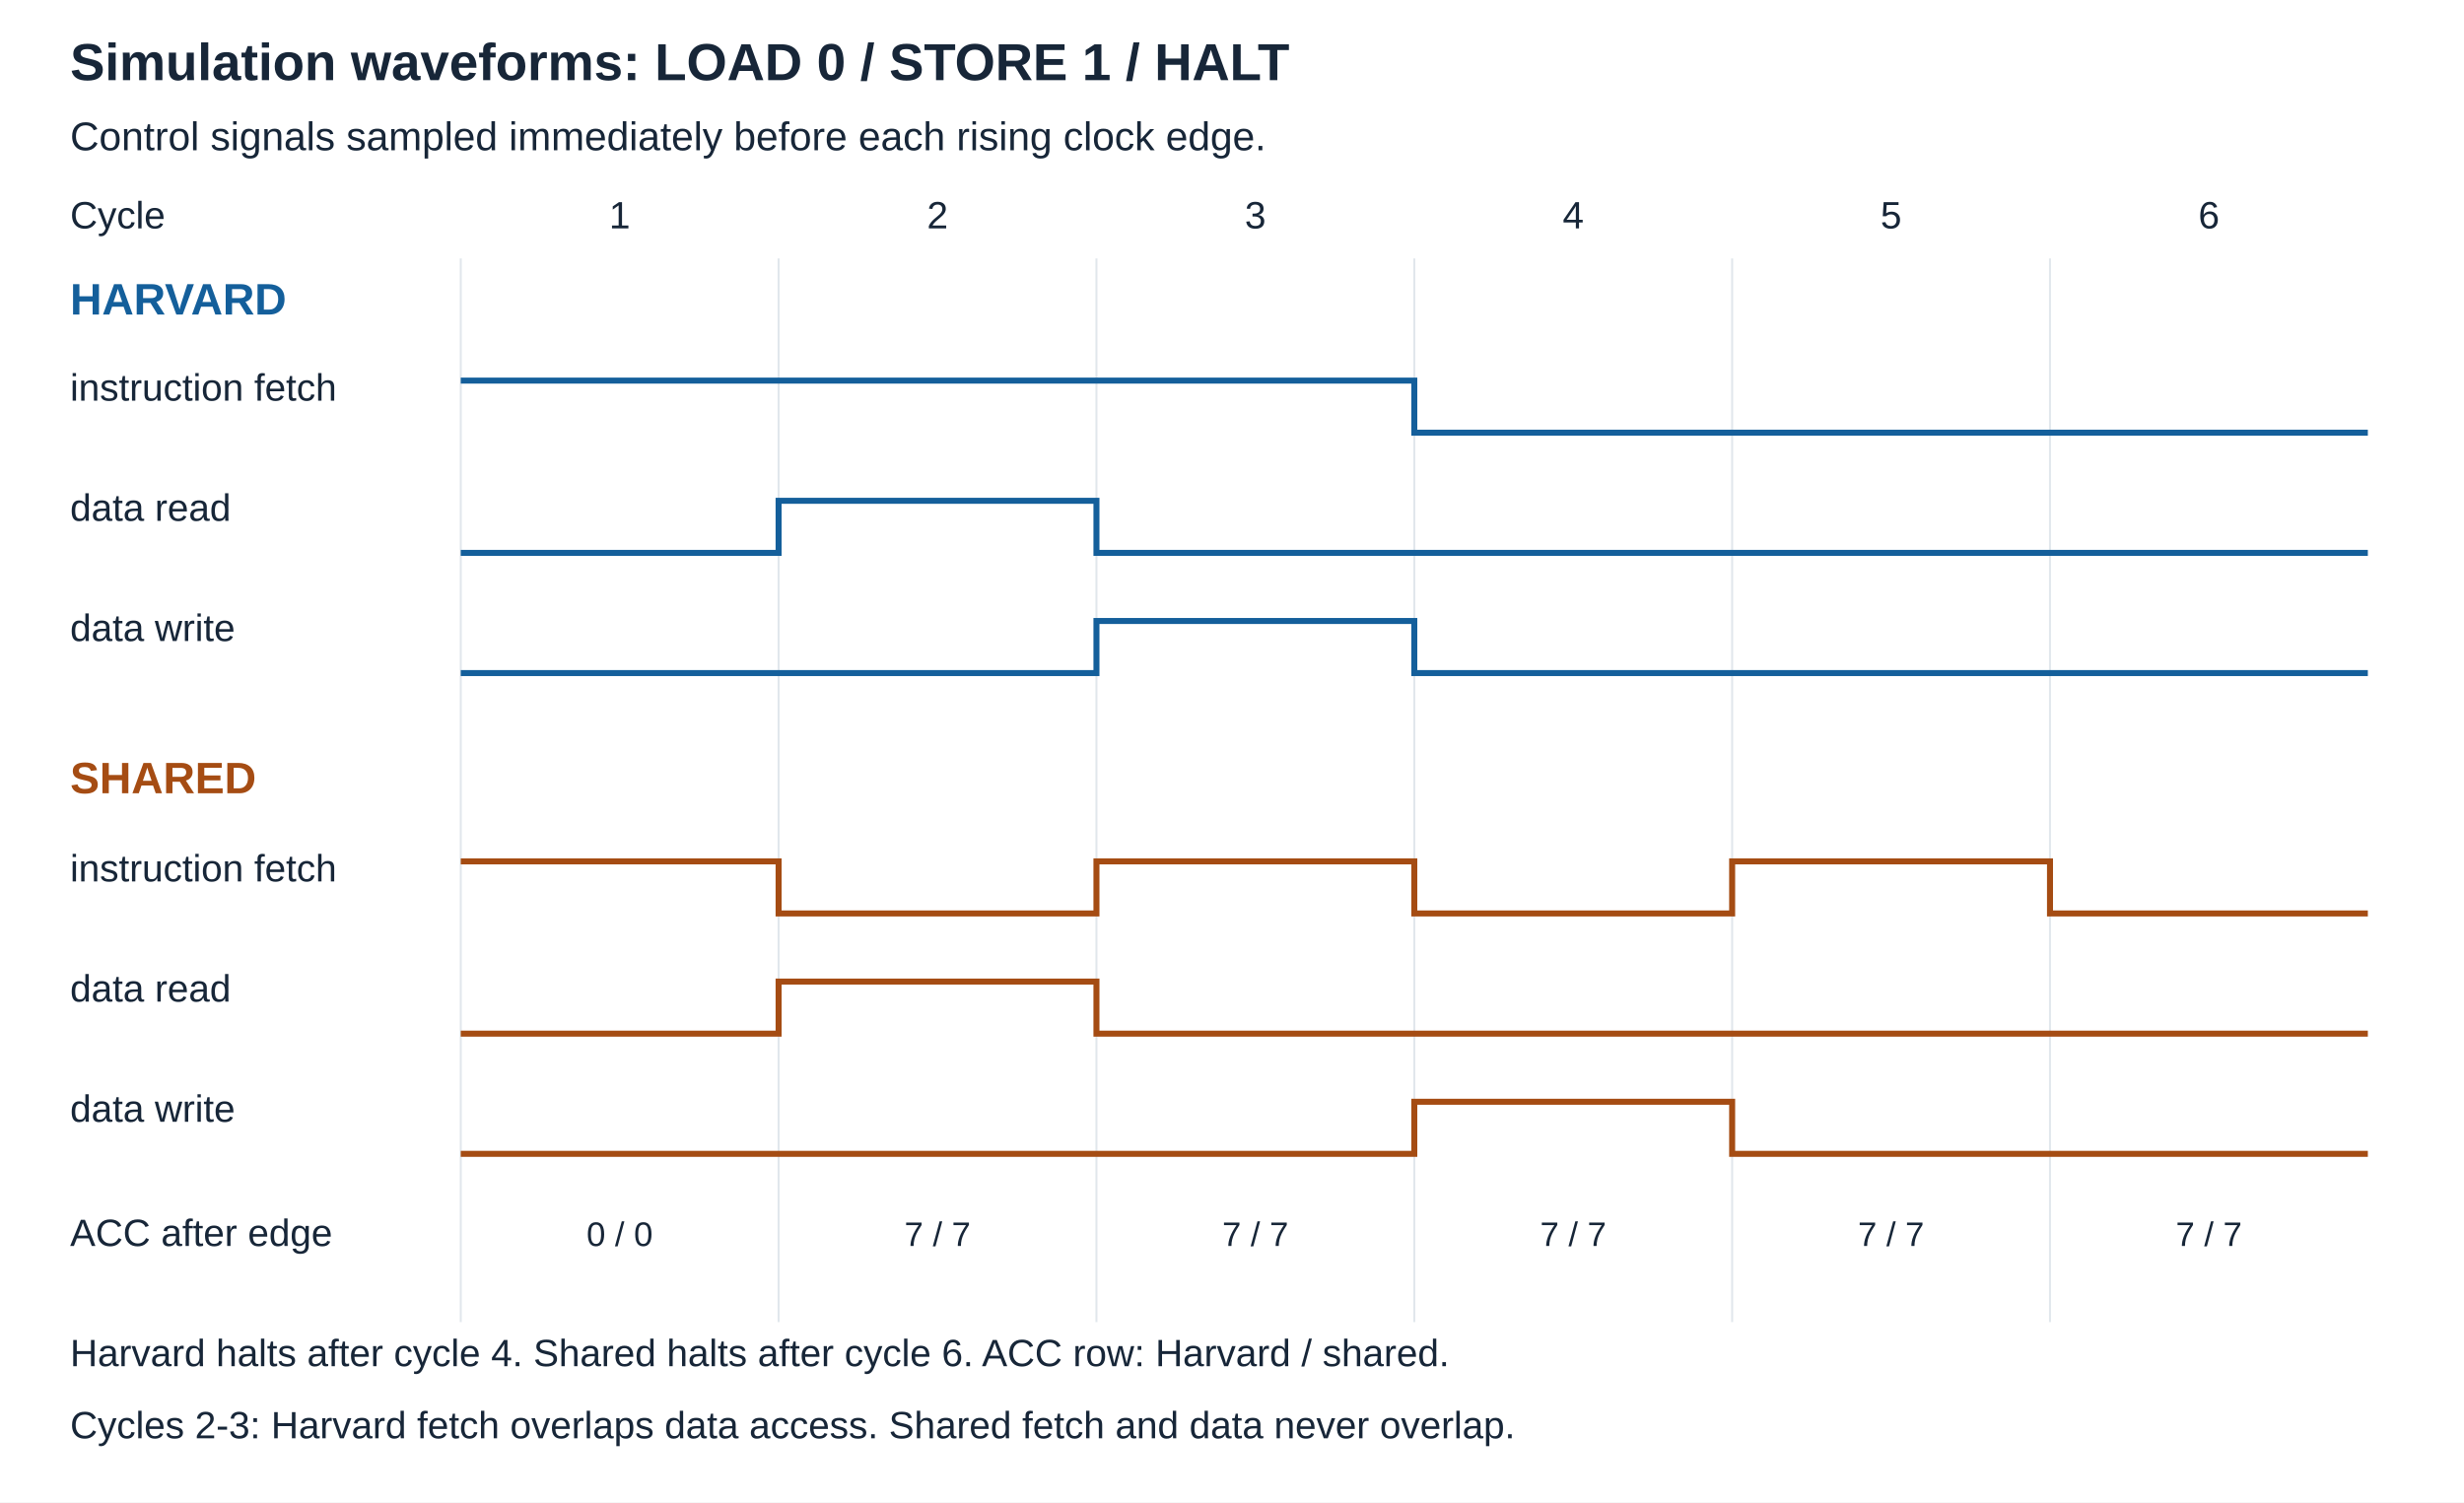
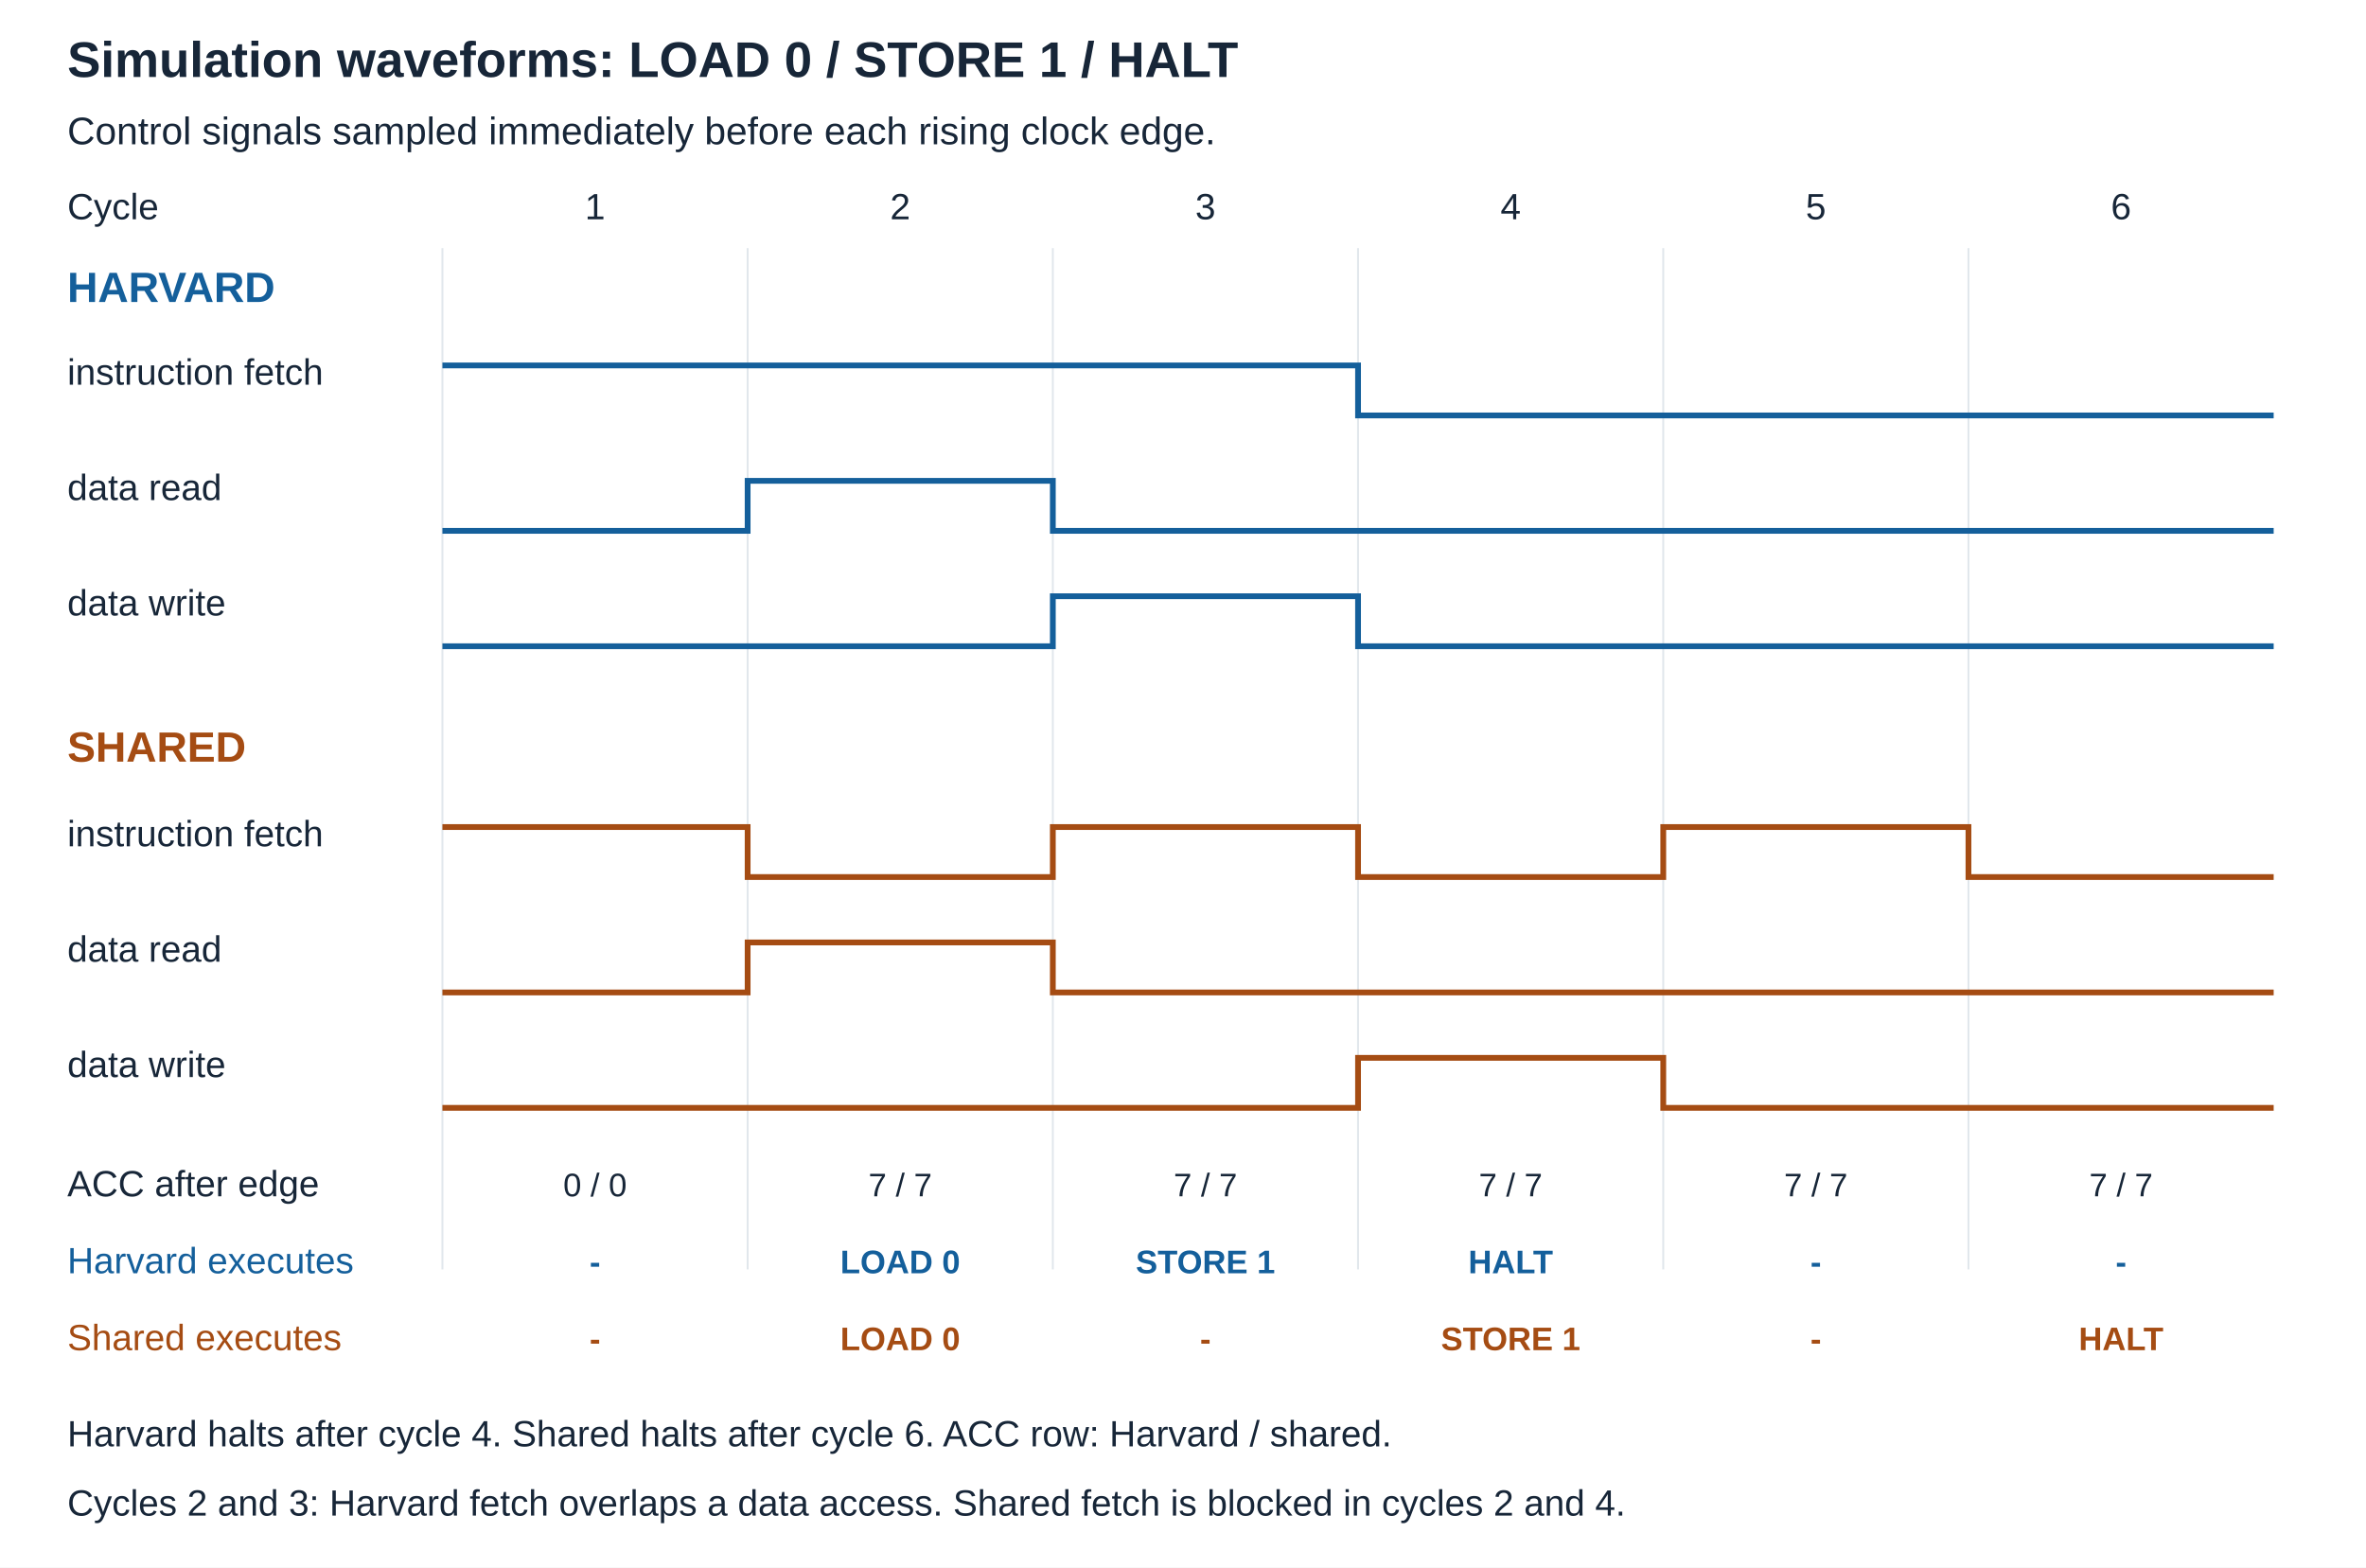
- <svg xmlns="http://www.w3.org/2000/svg" width="1230" height="750" viewBox="0 0 1230 750">
+ <svg xmlns="http://www.w3.org/2000/svg" width="1230" height="815" viewBox="0 0 1230 815">
  <rect width="100%" height="100%" fill="white" />
  <defs>
    <marker id="arrow" markerWidth="9" markerHeight="9" refX="8" refY="4" orient="auto-start-reverse">
      <path d="M0,0 L8,4 L0,8" fill="#172638" />
    </marker>
  </defs>
  <text x="35" y="40" font-family="Arial, Helvetica, sans-serif" font-size="26" fill="#172638" text-anchor="start" font-weight="bold">Simulation waveforms: LOAD 0 / STORE 1 / HALT</text>
  <text x="35" y="75" font-family="Arial, Helvetica, sans-serif" font-size="20" fill="#172638" text-anchor="start" font-weight="normal">Control signals sampled immediately before each rising clock edge.</text>
  <text x="35" y="114" font-family="Arial, Helvetica, sans-serif" font-size="19" fill="#172638" text-anchor="start" font-weight="normal">Cycle</text>
  <path d="M 230.0,129 L 230.0,660" fill="none" stroke="#e1e7ec" stroke-width="1" />
  <text x="309.333" y="114" font-family="Arial, Helvetica, sans-serif" font-size="19" fill="#172638" text-anchor="middle" font-weight="normal">1</text>
  <path d="M 388.667,129 L 388.667,660" fill="none" stroke="#e1e7ec" stroke-width="1" />
  <text x="468" y="114" font-family="Arial, Helvetica, sans-serif" font-size="19" fill="#172638" text-anchor="middle" font-weight="normal">2</text>
  <path d="M 547.333,129 L 547.333,660" fill="none" stroke="#e1e7ec" stroke-width="1" />
  <text x="626.667" y="114" font-family="Arial, Helvetica, sans-serif" font-size="19" fill="#172638" text-anchor="middle" font-weight="normal">3</text>
  <path d="M 706.0,129 L 706.0,660" fill="none" stroke="#e1e7ec" stroke-width="1" />
  <text x="785.333" y="114" font-family="Arial, Helvetica, sans-serif" font-size="19" fill="#172638" text-anchor="middle" font-weight="normal">4</text>
  <path d="M 864.667,129 L 864.667,660" fill="none" stroke="#e1e7ec" stroke-width="1" />
  <text x="944.0" y="114" font-family="Arial, Helvetica, sans-serif" font-size="19" fill="#172638" text-anchor="middle" font-weight="normal">5</text>
  <path d="M 1023.333,129 L 1023.333,660" fill="none" stroke="#e1e7ec" stroke-width="1" />
  <text x="1102.667" y="114" font-family="Arial, Helvetica, sans-serif" font-size="19" fill="#172638" text-anchor="middle" font-weight="normal">6</text>
  <text x="35" y="157" font-family="Arial, Helvetica, sans-serif" font-size="22" fill="#145f9b" text-anchor="start" font-weight="bold">HARVARD</text>
  <text x="35" y="200" font-family="Arial, Helvetica, sans-serif" font-size="19" fill="#172638" text-anchor="start" font-weight="normal">instruction fetch</text>
  <path d="M 230,190 L 388.667,190 L 388.667,190 L 547.333,190 L 547.333,190 L 706.0,190 L 706.0,216 L 864.667,216 L 864.667,216 L 1023.333,216 L 1023.333,216 L 1182.0,216" fill="none" stroke="#145f9b" stroke-width="3" />
  <text x="35" y="260" font-family="Arial, Helvetica, sans-serif" font-size="19" fill="#172638" text-anchor="start" font-weight="normal">data read</text>
  <path d="M 230,276 L 388.667,276 L 388.667,250 L 547.333,250 L 547.333,276 L 706.0,276 L 706.0,276 L 864.667,276 L 864.667,276 L 1023.333,276 L 1023.333,276 L 1182.0,276" fill="none" stroke="#145f9b" stroke-width="3" />
  <text x="35" y="320" font-family="Arial, Helvetica, sans-serif" font-size="19" fill="#172638" text-anchor="start" font-weight="normal">data write</text>
  <path d="M 230,336 L 388.667,336 L 388.667,336 L 547.333,336 L 547.333,310 L 706.0,310 L 706.0,336 L 864.667,336 L 864.667,336 L 1023.333,336 L 1023.333,336 L 1182.0,336" fill="none" stroke="#145f9b" stroke-width="3" />
  <text x="35" y="440" font-family="Arial, Helvetica, sans-serif" font-size="19" fill="#172638" text-anchor="start" font-weight="normal">instruction fetch</text>
  <path d="M 230,430 L 388.667,430 L 388.667,456 L 547.333,456 L 547.333,430 L 706.0,430 L 706.0,456 L 864.667,456 L 864.667,430 L 1023.333,430 L 1023.333,456 L 1182.0,456" fill="none" stroke="#a54c13" stroke-width="3" />
  <text x="35" y="500" font-family="Arial, Helvetica, sans-serif" font-size="19" fill="#172638" text-anchor="start" font-weight="normal">data read</text>
  <path d="M 230,516 L 388.667,516 L 388.667,490 L 547.333,490 L 547.333,516 L 706.0,516 L 706.0,516 L 864.667,516 L 864.667,516 L 1023.333,516 L 1023.333,516 L 1182.0,516" fill="none" stroke="#a54c13" stroke-width="3" />
  <text x="35" y="560" font-family="Arial, Helvetica, sans-serif" font-size="19" fill="#172638" text-anchor="start" font-weight="normal">data write</text>
  <path d="M 230,576 L 388.667,576 L 388.667,576 L 547.333,576 L 547.333,576 L 706.0,576 L 706.0,550 L 864.667,550 L 864.667,576 L 1023.333,576 L 1023.333,576 L 1182.0,576" fill="none" stroke="#a54c13" stroke-width="3" />
  <text x="35" y="396" font-family="Arial, Helvetica, sans-serif" font-size="22" fill="#a54c13" text-anchor="start" font-weight="bold">SHARED</text>
  <text x="35" y="622" font-family="Arial, Helvetica, sans-serif" font-size="19" fill="#172638" text-anchor="start" font-weight="normal">ACC after edge</text>
  <text x="309.333" y="622" font-family="Arial, Helvetica, sans-serif" font-size="17" fill="#172638" text-anchor="middle" font-weight="normal">0 / 0</text>
  <text x="468" y="622" font-family="Arial, Helvetica, sans-serif" font-size="17" fill="#172638" text-anchor="middle" font-weight="normal">7 / 7</text>
  <text x="626.667" y="622" font-family="Arial, Helvetica, sans-serif" font-size="17" fill="#172638" text-anchor="middle" font-weight="normal">7 / 7</text>
  <text x="785.333" y="622" font-family="Arial, Helvetica, sans-serif" font-size="17" fill="#172638" text-anchor="middle" font-weight="normal">7 / 7</text>
  <text x="944.0" y="622" font-family="Arial, Helvetica, sans-serif" font-size="17" fill="#172638" text-anchor="middle" font-weight="normal">7 / 7</text>
  <text x="1102.667" y="622" font-family="Arial, Helvetica, sans-serif" font-size="17" fill="#172638" text-anchor="middle" font-weight="normal">7 / 7</text>
-   <text x="35" y="682" font-family="Arial, Helvetica, sans-serif" font-size="19" fill="#172638" text-anchor="start" font-weight="normal">Harvard halts after cycle 4. Shared halts after cycle 6. ACC row: Harvard / shared.</text>
-   <text x="35" y="718" font-family="Arial, Helvetica, sans-serif" font-size="19" fill="#172638" text-anchor="start" font-weight="normal">Cycles 2-3: Harvard fetch overlaps data access. Shared fetch and data never overlap.</text>
+   <text x="35" y="662" font-family="Arial, Helvetica, sans-serif" font-size="19" fill="#145f9b" text-anchor="start" font-weight="normal">Harvard executes</text>
+   <text x="35" y="702" font-family="Arial, Helvetica, sans-serif" font-size="19" fill="#a54c13" text-anchor="start" font-weight="normal">Shared executes</text>
+   <text x="309.333" y="662" font-family="Arial, Helvetica, sans-serif" font-size="17" fill="#145f9b" text-anchor="middle" font-weight="bold">-</text>
+   <text x="309.333" y="702" font-family="Arial, Helvetica, sans-serif" font-size="17" fill="#a54c13" text-anchor="middle" font-weight="bold">-</text>
+   <text x="468" y="662" font-family="Arial, Helvetica, sans-serif" font-size="17" fill="#145f9b" text-anchor="middle" font-weight="bold">LOAD 0</text>
+   <text x="468" y="702" font-family="Arial, Helvetica, sans-serif" font-size="17" fill="#a54c13" text-anchor="middle" font-weight="bold">LOAD 0</text>
+   <text x="626.667" y="662" font-family="Arial, Helvetica, sans-serif" font-size="17" fill="#145f9b" text-anchor="middle" font-weight="bold">STORE 1</text>
+   <text x="626.667" y="702" font-family="Arial, Helvetica, sans-serif" font-size="17" fill="#a54c13" text-anchor="middle" font-weight="bold">-</text>
+   <text x="785.333" y="662" font-family="Arial, Helvetica, sans-serif" font-size="17" fill="#145f9b" text-anchor="middle" font-weight="bold">HALT</text>
+   <text x="785.333" y="702" font-family="Arial, Helvetica, sans-serif" font-size="17" fill="#a54c13" text-anchor="middle" font-weight="bold">STORE 1</text>
+   <text x="944.0" y="662" font-family="Arial, Helvetica, sans-serif" font-size="17" fill="#145f9b" text-anchor="middle" font-weight="bold">-</text>
+   <text x="944.0" y="702" font-family="Arial, Helvetica, sans-serif" font-size="17" fill="#a54c13" text-anchor="middle" font-weight="bold">-</text>
+   <text x="1102.667" y="662" font-family="Arial, Helvetica, sans-serif" font-size="17" fill="#145f9b" text-anchor="middle" font-weight="bold">-</text>
+   <text x="1102.667" y="702" font-family="Arial, Helvetica, sans-serif" font-size="17" fill="#a54c13" text-anchor="middle" font-weight="bold">HALT</text>
+   <text x="35" y="752" font-family="Arial, Helvetica, sans-serif" font-size="19" fill="#172638" text-anchor="start" font-weight="normal">Harvard halts after cycle 4. Shared halts after cycle 6. ACC row: Harvard / shared.</text>
+   <text x="35" y="788" font-family="Arial, Helvetica, sans-serif" font-size="19" fill="#172638" text-anchor="start" font-weight="normal">Cycles 2 and 3: Harvard fetch overlaps a data access. Shared fetch is blocked in cycles 2 and 4.</text>
</svg>
